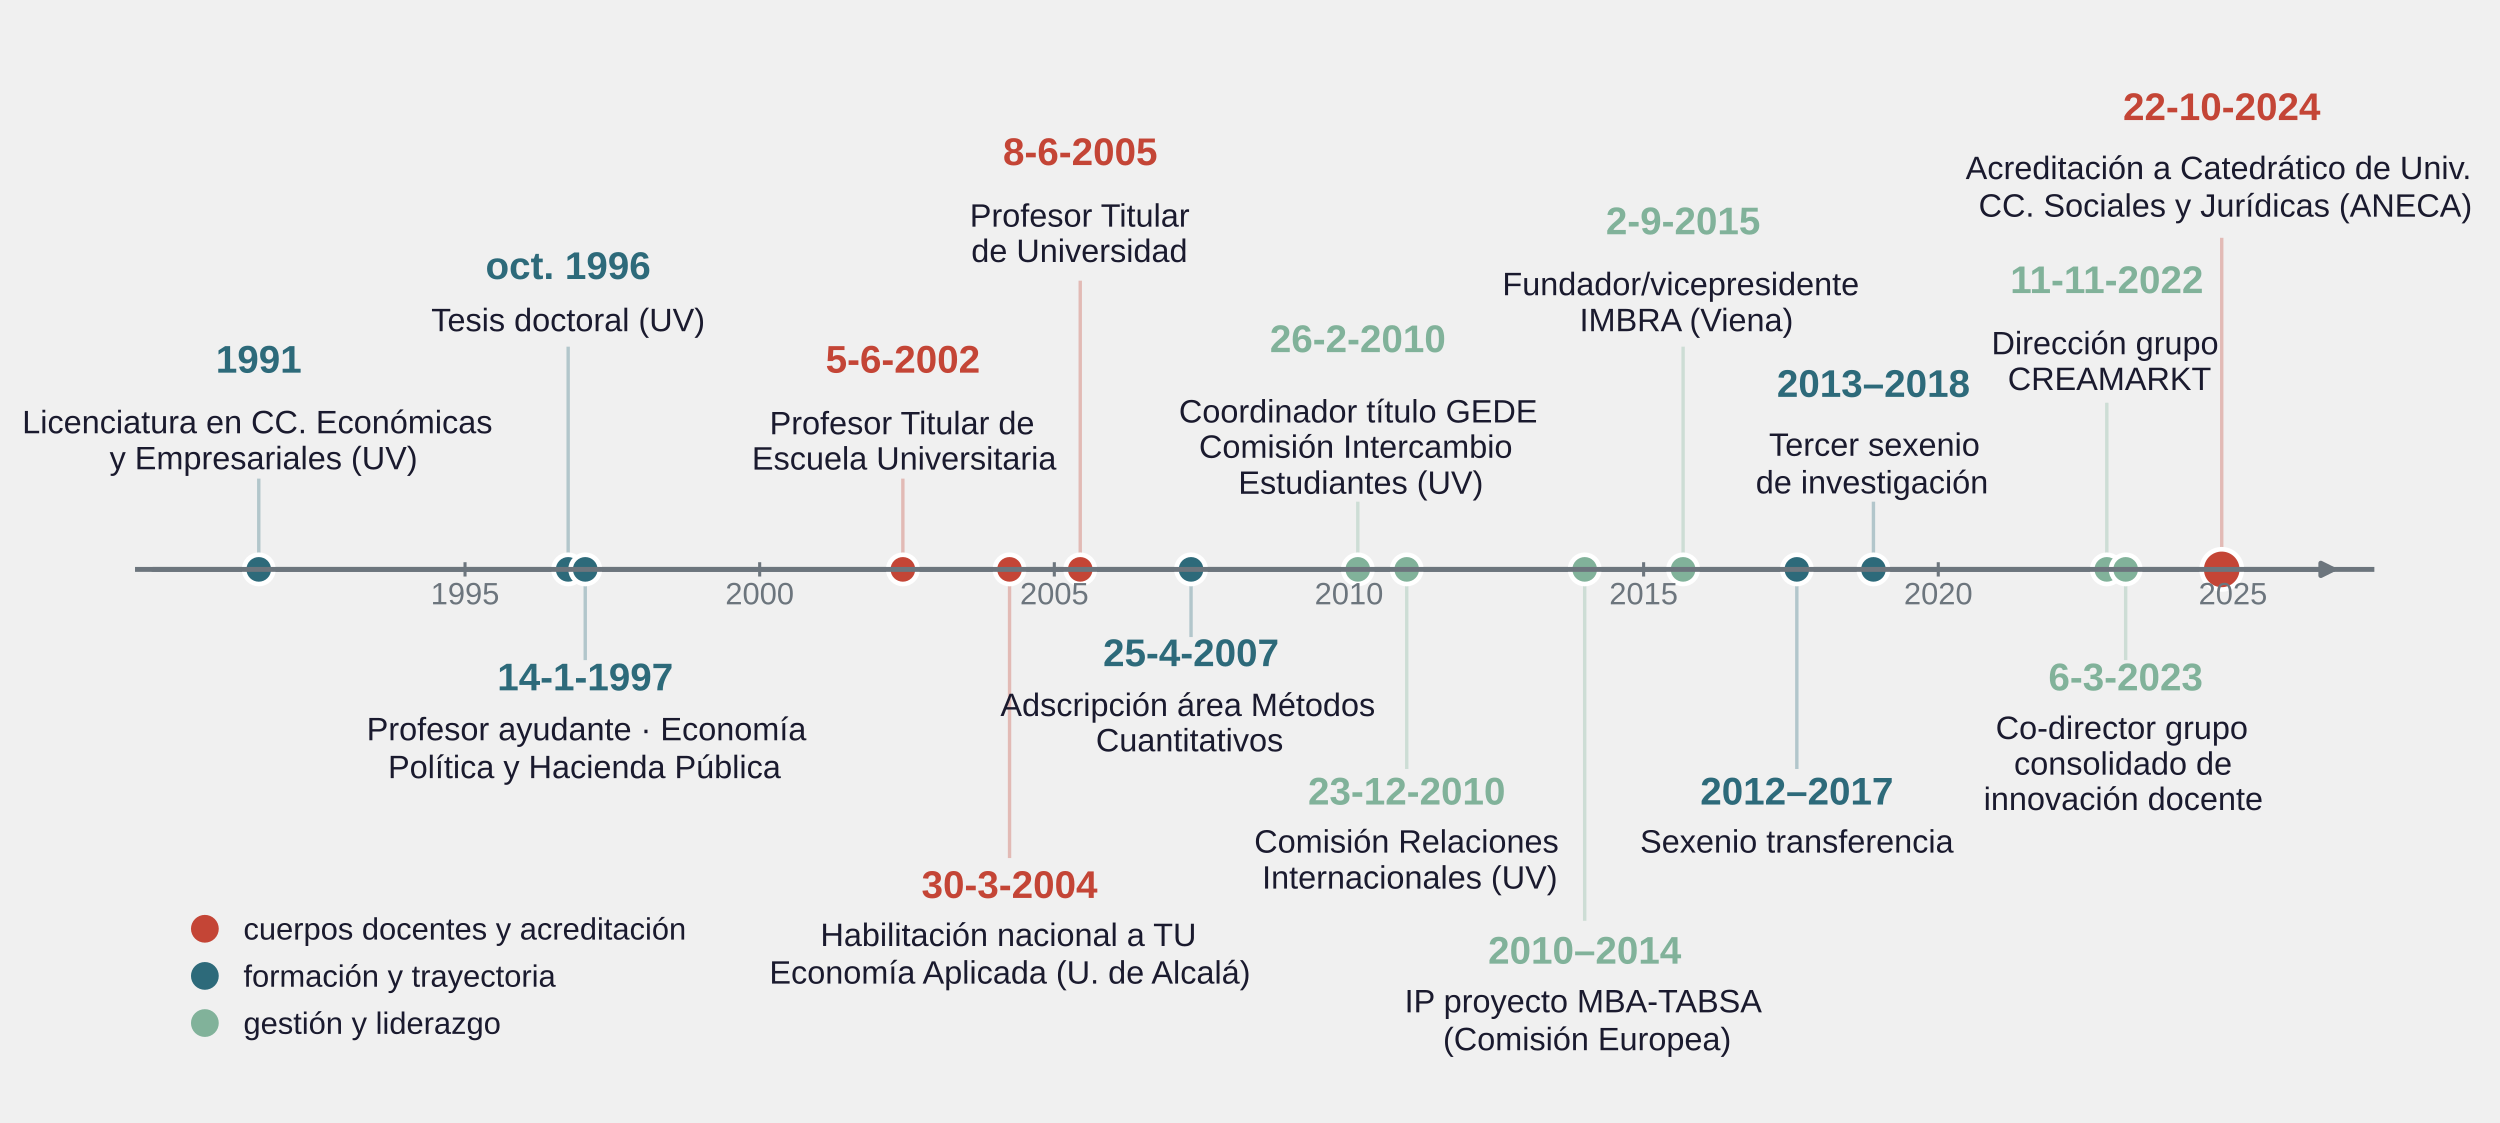
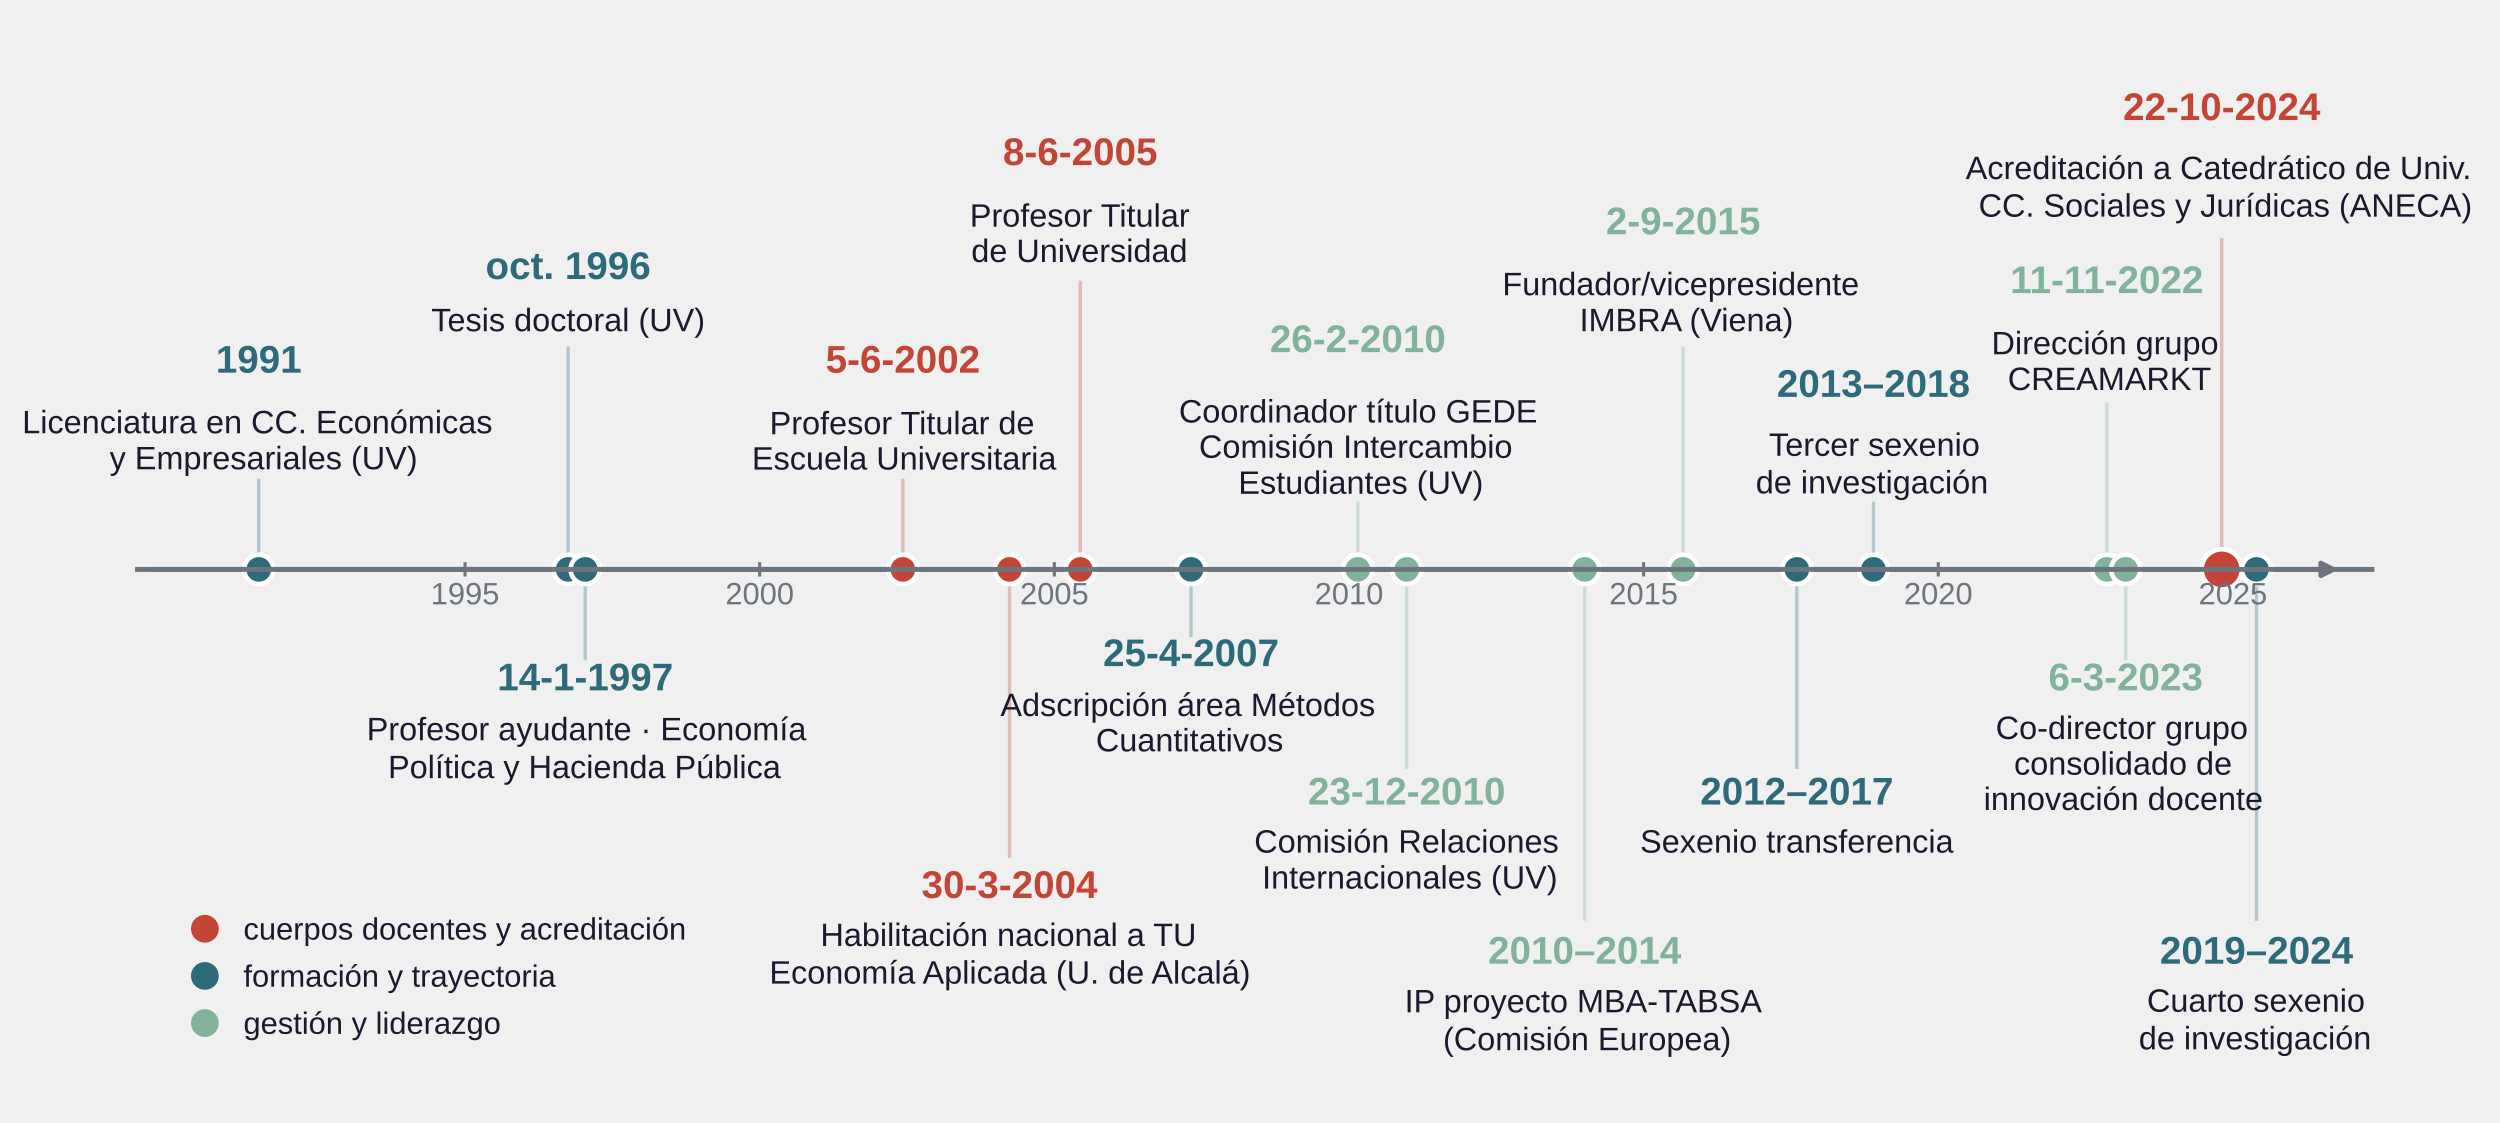
<svg xmlns="http://www.w3.org/2000/svg" xmlns:xlink="http://www.w3.org/1999/xlink" width="809.838pt" height="363.672pt" viewBox="0 0 809.838 363.672" version="1.1">
  <defs>
    <style type="text/css">*{stroke-linejoin: round; stroke-linecap: butt}</style>
  </defs>
  <g id="figure_1">
    <g id="patch_1">
      <path d="M 0 363.672  L 809.838 363.672  L 809.838 0  L 0 0  L 0 363.672  z " style="fill: none" />
    </g>
    <g id="axes_1">
      <g id="line2d_1">
-         <path d="M 43.736 184.443  L 769.136 184.443  " clip-path="url(#pb5e599783a)" style="fill: none; stroke: #6c757d; stroke-width: 1.6; stroke-linecap: square" />
+         <path d="M 43.736 184.443  L 769.136 184.443  " clip-path="url(#p1e9f455669)" style="fill: none; stroke: #6c757d; stroke-width: 1.6; stroke-linecap: square" />
      </g>
      <g id="line2d_2">
-         <path d="M 150.637 186.267  L 150.637 182.618  " clip-path="url(#pb5e599783a)" style="fill: none; stroke: #6c757d; stroke-linecap: square" />
+         <path d="M 150.637 186.267  L 150.637 182.618  " clip-path="url(#p1e9f455669)" style="fill: none; stroke: #6c757d; stroke-linecap: square" />
      </g>
      <g id="line2d_3">
-         <path d="M 246.084 186.267  L 246.084 182.618  " clip-path="url(#pb5e599783a)" style="fill: none; stroke: #6c757d; stroke-linecap: square" />
+         <path d="M 246.084 186.267  L 246.084 182.618  " clip-path="url(#p1e9f455669)" style="fill: none; stroke: #6c757d; stroke-linecap: square" />
      </g>
      <g id="line2d_4">
-         <path d="M 341.532 186.267  L 341.532 182.618  " clip-path="url(#pb5e599783a)" style="fill: none; stroke: #6c757d; stroke-linecap: square" />
+         <path d="M 341.532 186.267  L 341.532 182.618  " clip-path="url(#p1e9f455669)" style="fill: none; stroke: #6c757d; stroke-linecap: square" />
      </g>
      <g id="line2d_5">
-         <path d="M 436.979 186.267  L 436.979 182.618  " clip-path="url(#pb5e599783a)" style="fill: none; stroke: #6c757d; stroke-linecap: square" />
+         <path d="M 436.979 186.267  L 436.979 182.618  " clip-path="url(#p1e9f455669)" style="fill: none; stroke: #6c757d; stroke-linecap: square" />
      </g>
      <g id="line2d_6">
-         <path d="M 532.426 186.267  L 532.426 182.618  " clip-path="url(#pb5e599783a)" style="fill: none; stroke: #6c757d; stroke-linecap: square" />
+         <path d="M 532.426 186.267  L 532.426 182.618  " clip-path="url(#p1e9f455669)" style="fill: none; stroke: #6c757d; stroke-linecap: square" />
      </g>
      <g id="line2d_7">
-         <path d="M 627.874 186.267  L 627.874 182.618  " clip-path="url(#pb5e599783a)" style="fill: none; stroke: #6c757d; stroke-linecap: square" />
+         <path d="M 627.874 186.267  L 627.874 182.618  " clip-path="url(#p1e9f455669)" style="fill: none; stroke: #6c757d; stroke-linecap: square" />
      </g>
      <g id="line2d_8">
-         <path d="M 723.321 186.267  L 723.321 182.618  " clip-path="url(#pb5e599783a)" style="fill: none; stroke: #6c757d; stroke-linecap: square" />
+         <path d="M 723.321 186.267  L 723.321 182.618  " clip-path="url(#p1e9f455669)" style="fill: none; stroke: #6c757d; stroke-linecap: square" />
      </g>
      <g id="line2d_9">
-         <path d="M 83.824 184.443  L 83.824 155.588  " clip-path="url(#pb5e599783a)" style="fill: none; stroke: #2d6a7a; stroke-opacity: 0.32; stroke-width: 1.1; stroke-linecap: square" />
+         <path d="M 83.824 184.443  L 83.824 155.588  " clip-path="url(#p1e9f455669)" style="fill: none; stroke: #2d6a7a; stroke-opacity: 0.32; stroke-width: 1.1; stroke-linecap: square" />
      </g>
      <g id="line2d_10">
-         <path d="M 184.043 184.443  L 184.043 112.842  " clip-path="url(#pb5e599783a)" style="fill: none; stroke: #2d6a7a; stroke-opacity: 0.32; stroke-width: 1.1; stroke-linecap: square" />
+         <path d="M 184.043 184.443  L 184.043 112.842  " clip-path="url(#p1e9f455669)" style="fill: none; stroke: #2d6a7a; stroke-opacity: 0.32; stroke-width: 1.1; stroke-linecap: square" />
      </g>
      <g id="line2d_11">
-         <path d="M 189.579 184.443  L 189.579 213.297  " clip-path="url(#pb5e599783a)" style="fill: none; stroke: #2d6a7a; stroke-opacity: 0.32; stroke-width: 1.1; stroke-linecap: square" />
+         <path d="M 189.579 184.443  L 189.579 213.297  " clip-path="url(#p1e9f455669)" style="fill: none; stroke: #2d6a7a; stroke-opacity: 0.32; stroke-width: 1.1; stroke-linecap: square" />
      </g>
      <g id="line2d_12">
-         <path d="M 292.472 184.443  L 292.472 155.588  " clip-path="url(#pb5e599783a)" style="fill: none; stroke: #c44536; stroke-opacity: 0.32; stroke-width: 1.1; stroke-linecap: square" />
+         <path d="M 292.472 184.443  L 292.472 155.588  " clip-path="url(#p1e9f455669)" style="fill: none; stroke: #c44536; stroke-opacity: 0.32; stroke-width: 1.1; stroke-linecap: square" />
      </g>
      <g id="line2d_13">
-         <path d="M 327.024 184.443  L 327.024 277.417  " clip-path="url(#pb5e599783a)" style="fill: none; stroke: #c44536; stroke-opacity: 0.32; stroke-width: 1.1; stroke-linecap: square" />
+         <path d="M 327.024 184.443  L 327.024 277.417  " clip-path="url(#p1e9f455669)" style="fill: none; stroke: #c44536; stroke-opacity: 0.32; stroke-width: 1.1; stroke-linecap: square" />
      </g>
      <g id="line2d_14">
-         <path d="M 349.931 184.443  L 349.931 91.468  " clip-path="url(#pb5e599783a)" style="fill: none; stroke: #c44536; stroke-opacity: 0.32; stroke-width: 1.1; stroke-linecap: square" />
+         <path d="M 349.931 184.443  L 349.931 91.468  " clip-path="url(#p1e9f455669)" style="fill: none; stroke: #c44536; stroke-opacity: 0.32; stroke-width: 1.1; stroke-linecap: square" />
      </g>
      <g id="line2d_15">
-         <path d="M 385.819 184.443  L 385.819 205.816  " clip-path="url(#pb5e599783a)" style="fill: none; stroke: #2d6a7a; stroke-opacity: 0.32; stroke-width: 1.1; stroke-linecap: square" />
+         <path d="M 385.819 184.443  L 385.819 205.816  " clip-path="url(#p1e9f455669)" style="fill: none; stroke: #2d6a7a; stroke-opacity: 0.32; stroke-width: 1.1; stroke-linecap: square" />
      </g>
      <g id="line2d_16">
-         <path d="M 439.842 184.443  L 439.842 163.069  " clip-path="url(#pb5e599783a)" style="fill: none; stroke: #81b29a; stroke-opacity: 0.32; stroke-width: 1.1; stroke-linecap: square" />
+         <path d="M 439.842 184.443  L 439.842 163.069  " clip-path="url(#p1e9f455669)" style="fill: none; stroke: #81b29a; stroke-opacity: 0.32; stroke-width: 1.1; stroke-linecap: square" />
      </g>
      <g id="line2d_17">
-         <path d="M 455.687 184.443  L 455.687 248.563  " clip-path="url(#pb5e599783a)" style="fill: none; stroke: #81b29a; stroke-opacity: 0.32; stroke-width: 1.1; stroke-linecap: square" />
+         <path d="M 455.687 184.443  L 455.687 248.563  " clip-path="url(#p1e9f455669)" style="fill: none; stroke: #81b29a; stroke-opacity: 0.32; stroke-width: 1.1; stroke-linecap: square" />
      </g>
      <g id="line2d_18">
-         <path d="M 513.337 184.443  L 513.337 297.721  " clip-path="url(#pb5e599783a)" style="fill: none; stroke: #81b29a; stroke-opacity: 0.32; stroke-width: 1.1; stroke-linecap: square" />
+         <path d="M 513.337 184.443  L 513.337 297.721  " clip-path="url(#p1e9f455669)" style="fill: none; stroke: #81b29a; stroke-opacity: 0.32; stroke-width: 1.1; stroke-linecap: square" />
      </g>
      <g id="line2d_19">
-         <path d="M 545.216 184.443  L 545.216 112.842  " clip-path="url(#pb5e599783a)" style="fill: none; stroke: #81b29a; stroke-opacity: 0.32; stroke-width: 1.1; stroke-linecap: square" />
+         <path d="M 545.216 184.443  L 545.216 112.842  " clip-path="url(#p1e9f455669)" style="fill: none; stroke: #81b29a; stroke-opacity: 0.32; stroke-width: 1.1; stroke-linecap: square" />
      </g>
      <g id="line2d_20">
-         <path d="M 582.059 184.443  L 582.059 248.563  " clip-path="url(#pb5e599783a)" style="fill: none; stroke: #2d6a7a; stroke-opacity: 0.32; stroke-width: 1.1; stroke-linecap: square" />
+         <path d="M 582.059 184.443  L 582.059 248.563  " clip-path="url(#p1e9f455669)" style="fill: none; stroke: #2d6a7a; stroke-opacity: 0.32; stroke-width: 1.1; stroke-linecap: square" />
      </g>
      <g id="line2d_21">
-         <path d="M 606.875 184.443  L 606.875 163.069  " clip-path="url(#pb5e599783a)" style="fill: none; stroke: #2d6a7a; stroke-opacity: 0.32; stroke-width: 1.1; stroke-linecap: square" />
+         <path d="M 606.875 184.443  L 606.875 163.069  " clip-path="url(#p1e9f455669)" style="fill: none; stroke: #2d6a7a; stroke-opacity: 0.32; stroke-width: 1.1; stroke-linecap: square" />
      </g>
      <g id="line2d_22">
-         <path d="M 682.47 184.443  L 682.47 131.009  " clip-path="url(#pb5e599783a)" style="fill: none; stroke: #81b29a; stroke-opacity: 0.32; stroke-width: 1.1; stroke-linecap: square" />
+         <path d="M 682.47 184.443  L 682.47 131.009  " clip-path="url(#p1e9f455669)" style="fill: none; stroke: #81b29a; stroke-opacity: 0.32; stroke-width: 1.1; stroke-linecap: square" />
      </g>
      <g id="line2d_23">
-         <path d="M 688.578 184.443  L 688.578 213.297  " clip-path="url(#pb5e599783a)" style="fill: none; stroke: #81b29a; stroke-opacity: 0.32; stroke-width: 1.1; stroke-linecap: square" />
+         <path d="M 688.578 184.443  L 688.578 213.297  " clip-path="url(#p1e9f455669)" style="fill: none; stroke: #81b29a; stroke-opacity: 0.32; stroke-width: 1.1; stroke-linecap: square" />
      </g>
      <g id="line2d_24">
-         <path d="M 719.694 184.443  L 719.694 77.576  " clip-path="url(#pb5e599783a)" style="fill: none; stroke: #c44536; stroke-opacity: 0.32; stroke-width: 1.1; stroke-linecap: square" />
+         <path d="M 719.694 184.443  L 719.694 77.576  " clip-path="url(#p1e9f455669)" style="fill: none; stroke: #c44536; stroke-opacity: 0.32; stroke-width: 1.1; stroke-linecap: square" />
+       </g>
+       <g id="line2d_25">
+         <path d="M 730.957 184.443  L 730.957 297.721  " clip-path="url(#p1e9f455669)" style="fill: none; stroke: #2d6a7a; stroke-opacity: 0.32; stroke-width: 1.1; stroke-linecap: square" />
      </g>
      <g id="PathCollection_1">
        <defs>
-           <path id="m01a8d1aa5d" d="M 0 4.743  C 1.258 4.743 2.465 4.244 3.354 3.354  C 4.244 2.465 4.743 1.258 4.743 0  C 4.743 -1.258 4.244 -2.465 3.354 -3.354  C 2.465 -4.244 1.258 -4.743 0 -4.743  C -1.258 -4.743 -2.465 -4.244 -3.354 -3.354  C -4.244 -2.465 -4.743 -1.258 -4.743 0  C -4.743 1.258 -4.244 2.465 -3.354 3.354  C -2.465 4.244 -1.258 4.743 0 4.743  z " style="stroke: #ffffff; stroke-width: 1.5" />
+           <path id="m65903a13ba" d="M 0 4.743  C 1.258 4.743 2.465 4.244 3.354 3.354  C 4.244 2.465 4.743 1.258 4.743 0  C 4.743 -1.258 4.244 -2.465 3.354 -3.354  C 2.465 -4.244 1.258 -4.743 0 -4.743  C -1.258 -4.743 -2.465 -4.244 -3.354 -3.354  C -4.244 -2.465 -4.743 -1.258 -4.743 0  C -4.743 1.258 -4.244 2.465 -3.354 3.354  C -2.465 4.244 -1.258 4.743 0 4.743  z " style="stroke: #ffffff; stroke-width: 1.5" />
        </defs>
-         <g clip-path="url(#pb5e599783a)">
-           <use xlink:href="#m01a8d1aa5d" x="83.824" y="184.443" style="fill: #2d6a7a; stroke: #ffffff; stroke-width: 1.5" />
+         <g clip-path="url(#p1e9f455669)">
+           <use xlink:href="#m65903a13ba" x="83.824" y="184.443" style="fill: #2d6a7a; stroke: #ffffff; stroke-width: 1.5" />
        </g>
      </g>
      <g id="text_1">
        <text style="fill: #1a1a2e; font: 10.5px 'Helvetica Neue', 'Arial', 'DejaVu Sans', sans-serif" transform="translate(7.2 140.3447)">Licenciatura en CC. Económicas</text>
        <text style="fill: #1a1a2e; font: 10.5px 'Helvetica Neue', 'Arial', 'DejaVu Sans', sans-serif" transform="translate(35.49996 152.0071)">y Empresariales (UV)</text>
      </g>
      <g id="text_2">
        <text style="fill: #2d6a7a; font: 700 12.5px 'Helvetica Neue', 'Arial', 'DejaVu Sans', sans-serif; text-anchor: middle" x="83.824" y="120.718" transform="rotate(-0 83.82375 120.7181)">1991</text>
      </g>
      <g id="PathCollection_2">
-         <g clip-path="url(#pb5e599783a)">
-           <use xlink:href="#m01a8d1aa5d" x="184.043" y="184.443" style="fill: #2d6a7a; stroke: #ffffff; stroke-width: 1.5" />
+         <g clip-path="url(#p1e9f455669)">
+           <use xlink:href="#m65903a13ba" x="184.043" y="184.443" style="fill: #2d6a7a; stroke: #ffffff; stroke-width: 1.5" />
        </g>
      </g>
      <g id="text_3">
        <text style="fill: #1a1a2e; font: 10.5px 'Helvetica Neue', 'Arial', 'DejaVu Sans', sans-serif; text-anchor: middle" x="184.043" y="107.28" transform="rotate(-0 184.0435 107.2802)">Tesis doctoral (UV)</text>
      </g>
      <g id="text_4">
        <text style="fill: #2d6a7a; font: 700 12.5px 'Helvetica Neue', 'Arial', 'DejaVu Sans', sans-serif; text-anchor: middle" x="184.043" y="90.386" transform="rotate(-0 184.0435 90.38614)">oct. 1996</text>
      </g>
      <g id="PathCollection_3">
-         <g clip-path="url(#pb5e599783a)">
-           <use xlink:href="#m01a8d1aa5d" x="189.579" y="184.443" style="fill: #2d6a7a; stroke: #ffffff; stroke-width: 1.5" />
+         <g clip-path="url(#p1e9f455669)">
+           <use xlink:href="#m65903a13ba" x="189.579" y="184.443" style="fill: #2d6a7a; stroke: #ffffff; stroke-width: 1.5" />
        </g>
      </g>
      <g id="text_5">
        <text style="fill: #2d6a7a; font: 700 12.5px 'Helvetica Neue', 'Arial', 'DejaVu Sans', sans-serif; text-anchor: middle" x="189.579" y="223.63" transform="rotate(-0 189.5794 223.6298)">14-1-1997</text>
      </g>
      <g id="text_6">
        <text style="fill: #1a1a2e; font: 10.5px 'Helvetica Neue', 'Arial', 'DejaVu Sans', sans-serif" transform="translate(118.7865 239.7891)">Profesor ayudante · Economía</text>
        <text style="fill: #1a1a2e; font: 10.5px 'Helvetica Neue', 'Arial', 'DejaVu Sans', sans-serif" transform="translate(125.7017 252.0691)">Política y Hacienda Pública</text>
      </g>
      <g id="PathCollection_4">
        <defs>
-           <path id="m1a8744d477" d="M 0 4.743  C 1.258 4.743 2.465 4.244 3.354 3.354  C 4.244 2.465 4.743 1.258 4.743 0  C 4.743 -1.258 4.244 -2.465 3.354 -3.354  C 2.465 -4.244 1.258 -4.743 0 -4.743  C -1.258 -4.743 -2.465 -4.244 -3.354 -3.354  C -4.244 -2.465 -4.743 -1.258 -4.743 0  C -4.743 1.258 -4.244 2.465 -3.354 3.354  C -2.465 4.244 -1.258 4.743 0 4.743  z " style="stroke: #ffffff; stroke-width: 1.5" />
+           <path id="m86a9618b77" d="M 0 4.743  C 1.258 4.743 2.465 4.244 3.354 3.354  C 4.244 2.465 4.743 1.258 4.743 0  C 4.743 -1.258 4.244 -2.465 3.354 -3.354  C 2.465 -4.244 1.258 -4.743 0 -4.743  C -1.258 -4.743 -2.465 -4.244 -3.354 -3.354  C -4.244 -2.465 -4.743 -1.258 -4.743 0  C -4.743 1.258 -4.244 2.465 -3.354 3.354  C -2.465 4.244 -1.258 4.743 0 4.743  z " style="stroke: #ffffff; stroke-width: 1.5" />
        </defs>
-         <g clip-path="url(#pb5e599783a)">
-           <use xlink:href="#m1a8744d477" x="292.472" y="184.443" style="fill: #c44536; stroke: #ffffff; stroke-width: 1.5" />
+         <g clip-path="url(#p1e9f455669)">
+           <use xlink:href="#m86a9618b77" x="292.472" y="184.443" style="fill: #c44536; stroke: #ffffff; stroke-width: 1.5" />
        </g>
      </g>
      <g id="text_7">
        <text style="fill: #1a1a2e; font: 10.5px 'Helvetica Neue', 'Arial', 'DejaVu Sans', sans-serif" transform="translate(249.3036 140.6712)">Profesor Titular de</text>
        <text style="fill: #1a1a2e; font: 10.5px 'Helvetica Neue', 'Arial', 'DejaVu Sans', sans-serif" transform="translate(243.5729 152.1121)">Escuela Universitaria</text>
      </g>
      <g id="text_8">
        <text style="fill: #c44536; font: 700 12.5px 'Helvetica Neue', 'Arial', 'DejaVu Sans', sans-serif; text-anchor: middle" x="292.472" y="120.718" transform="rotate(-0 292.4717 120.7181)">5-6-2002</text>
      </g>
      <g id="PathCollection_5">
-         <g clip-path="url(#pb5e599783a)">
-           <use xlink:href="#m1a8744d477" x="327.024" y="184.443" style="fill: #c44536; stroke: #ffffff; stroke-width: 1.5" />
+         <g clip-path="url(#p1e9f455669)">
+           <use xlink:href="#m86a9618b77" x="327.024" y="184.443" style="fill: #c44536; stroke: #ffffff; stroke-width: 1.5" />
        </g>
      </g>
      <g id="text_9">
        <text style="fill: #c44536; font: 700 12.5px 'Helvetica Neue', 'Arial', 'DejaVu Sans', sans-serif; text-anchor: middle" x="327.024" y="290.878" transform="rotate(-0 327.0236 290.8777)">30-3-2004</text>
      </g>
      <g id="text_10">
        <text style="fill: #1a1a2e; font: 10.5px 'Helvetica Neue', 'Arial', 'DejaVu Sans', sans-serif" transform="translate(265.7701 306.4496)">Habilitación nacional a TU</text>
        <text style="fill: #1a1a2e; font: 10.5px 'Helvetica Neue', 'Arial', 'DejaVu Sans', sans-serif" transform="translate(249.2383 318.6247)">Economía Aplicada (U. de Alcalá)</text>
      </g>
      <g id="PathCollection_6">
-         <g clip-path="url(#pb5e599783a)">
-           <use xlink:href="#m1a8744d477" x="349.931" y="184.443" style="fill: #c44536; stroke: #ffffff; stroke-width: 1.5" />
+         <g clip-path="url(#p1e9f455669)">
+           <use xlink:href="#m86a9618b77" x="349.931" y="184.443" style="fill: #c44536; stroke: #ffffff; stroke-width: 1.5" />
        </g>
      </g>
      <g id="text_11">
        <text style="fill: #1a1a2e; font: 10.5px 'Helvetica Neue', 'Arial', 'DejaVu Sans', sans-serif" transform="translate(314.1547 73.42334)">Profesor Titular</text>
        <text style="fill: #1a1a2e; font: 10.5px 'Helvetica Neue', 'Arial', 'DejaVu Sans', sans-serif" transform="translate(314.6354 84.86423)">de Universidad</text>
      </g>
      <g id="text_12">
        <text style="fill: #c44536; font: 700 12.5px 'Helvetica Neue', 'Arial', 'DejaVu Sans', sans-serif; text-anchor: middle" x="349.931" y="53.47" transform="rotate(-0 349.931 53.47017)">8-6-2005</text>
      </g>
      <g id="PathCollection_7">
-         <g clip-path="url(#pb5e599783a)">
-           <use xlink:href="#m01a8d1aa5d" x="385.819" y="184.443" style="fill: #2d6a7a; stroke: #ffffff; stroke-width: 1.5" />
+         <g clip-path="url(#p1e9f455669)">
+           <use xlink:href="#m65903a13ba" x="385.819" y="184.443" style="fill: #2d6a7a; stroke: #ffffff; stroke-width: 1.5" />
        </g>
      </g>
      <g id="text_13">
        <text style="fill: #2d6a7a; font: 700 12.5px 'Helvetica Neue', 'Arial', 'DejaVu Sans', sans-serif; text-anchor: middle" x="385.819" y="215.784" transform="rotate(-0 385.8192 215.7843)">25-4-2007</text>
      </g>
      <g id="text_14">
        <text style="fill: #1a1a2e; font: 10.5px 'Helvetica Neue', 'Arial', 'DejaVu Sans', sans-serif" transform="translate(324.071 231.9435)">Adscripción área Métodos</text>
        <text style="fill: #1a1a2e; font: 10.5px 'Helvetica Neue', 'Arial', 'DejaVu Sans', sans-serif" transform="translate(354.996 243.3844)">Cuantitativos</text>
      </g>
      <g id="PathCollection_8">
        <defs>
-           <path id="mbb103fcf9c" d="M 0 4.743  C 1.258 4.743 2.465 4.244 3.354 3.354  C 4.244 2.465 4.743 1.258 4.743 0  C 4.743 -1.258 4.244 -2.465 3.354 -3.354  C 2.465 -4.244 1.258 -4.743 0 -4.743  C -1.258 -4.743 -2.465 -4.244 -3.354 -3.354  C -4.244 -2.465 -4.743 -1.258 -4.743 0  C -4.743 1.258 -4.244 2.465 -3.354 3.354  C -2.465 4.244 -1.258 4.743 0 4.743  z " style="stroke: #ffffff; stroke-width: 1.5" />
+           <path id="m21307bbb8b" d="M 0 4.743  C 1.258 4.743 2.465 4.244 3.354 3.354  C 4.244 2.465 4.743 1.258 4.743 0  C 4.743 -1.258 4.244 -2.465 3.354 -3.354  C 2.465 -4.244 1.258 -4.743 0 -4.743  C -1.258 -4.743 -2.465 -4.244 -3.354 -3.354  C -4.244 -2.465 -4.743 -1.258 -4.743 0  C -4.743 1.258 -4.244 2.465 -3.354 3.354  C -2.465 4.244 -1.258 4.743 0 4.743  z " style="stroke: #ffffff; stroke-width: 1.5" />
        </defs>
-         <g clip-path="url(#pb5e599783a)">
-           <use xlink:href="#mbb103fcf9c" x="439.842" y="184.443" style="fill: #81b29a; stroke: #ffffff; stroke-width: 1.5" />
+         <g clip-path="url(#p1e9f455669)">
+           <use xlink:href="#m21307bbb8b" x="439.842" y="184.443" style="fill: #81b29a; stroke: #ffffff; stroke-width: 1.5" />
        </g>
      </g>
      <g id="text_15">
        <text style="fill: #1a1a2e; font: 10.5px 'Helvetica Neue', 'Arial', 'DejaVu Sans', sans-serif" transform="translate(381.8898 136.8544)">Coordinador título GEDE</text>
        <text style="fill: #1a1a2e; font: 10.5px 'Helvetica Neue', 'Arial', 'DejaVu Sans', sans-serif" transform="translate(388.3941 148.2953)">Comisión Intercambio</text>
        <text style="fill: #1a1a2e; font: 10.5px 'Helvetica Neue', 'Arial', 'DejaVu Sans', sans-serif" transform="translate(401.145 159.9577)">Estudiantes (UV)</text>
      </g>
      <g id="text_16">
        <text style="fill: #81b29a; font: 700 12.5px 'Helvetica Neue', 'Arial', 'DejaVu Sans', sans-serif; text-anchor: middle" x="439.842" y="114.064" transform="rotate(-0 439.8424 114.0637)">26-2-2010</text>
      </g>
      <g id="PathCollection_9">
-         <g clip-path="url(#pb5e599783a)">
-           <use xlink:href="#mbb103fcf9c" x="455.687" y="184.443" style="fill: #81b29a; stroke: #ffffff; stroke-width: 1.5" />
+         <g clip-path="url(#p1e9f455669)">
+           <use xlink:href="#m21307bbb8b" x="455.687" y="184.443" style="fill: #81b29a; stroke: #ffffff; stroke-width: 1.5" />
        </g>
      </g>
      <g id="text_17">
        <text style="fill: #81b29a; font: 700 12.5px 'Helvetica Neue', 'Arial', 'DejaVu Sans', sans-serif; text-anchor: middle" x="455.687" y="260.616" transform="rotate(-0 455.6867 260.6162)">23-12-2010</text>
      </g>
      <g id="text_18">
        <text style="fill: #1a1a2e; font: 10.5px 'Helvetica Neue', 'Arial', 'DejaVu Sans', sans-serif" transform="translate(406.2932 276.1881)">Comisión Relaciones</text>
        <text style="fill: #1a1a2e; font: 10.5px 'Helvetica Neue', 'Arial', 'DejaVu Sans', sans-serif" transform="translate(408.8321 287.8504)">Internacionales (UV)</text>
      </g>
      <g id="PathCollection_10">
-         <g clip-path="url(#pb5e599783a)">
-           <use xlink:href="#mbb103fcf9c" x="513.337" y="184.443" style="fill: #81b29a; stroke: #ffffff; stroke-width: 1.5" />
+         <g clip-path="url(#p1e9f455669)">
+           <use xlink:href="#m21307bbb8b" x="513.337" y="184.443" style="fill: #81b29a; stroke: #ffffff; stroke-width: 1.5" />
        </g>
      </g>
      <g id="text_19">
        <text style="fill: #81b29a; font: 700 12.5px 'Helvetica Neue', 'Arial', 'DejaVu Sans', sans-serif; text-anchor: middle" x="513.337" y="312.173" transform="rotate(-0 513.3369 312.1729)">2010–2014</text>
      </g>
      <g id="text_20">
        <text style="fill: #1a1a2e; font: 10.5px 'Helvetica Neue', 'Arial', 'DejaVu Sans', sans-serif" transform="translate(454.9987 327.922)">IP proyecto MBA-TABSA</text>
        <text style="fill: #1a1a2e; font: 10.5px 'Helvetica Neue', 'Arial', 'DejaVu Sans', sans-serif" transform="translate(467.438 340.202)">(Comisión Europea)</text>
      </g>
      <g id="PathCollection_11">
-         <g clip-path="url(#pb5e599783a)">
-           <use xlink:href="#mbb103fcf9c" x="545.216" y="184.443" style="fill: #81b29a; stroke: #ffffff; stroke-width: 1.5" />
+         <g clip-path="url(#p1e9f455669)">
+           <use xlink:href="#m21307bbb8b" x="545.216" y="184.443" style="fill: #81b29a; stroke: #ffffff; stroke-width: 1.5" />
        </g>
      </g>
      <g id="text_21">
        <text style="fill: #1a1a2e; font: 10.5px 'Helvetica Neue', 'Arial', 'DejaVu Sans', sans-serif" transform="translate(486.6764 95.61782)">Fundador/vicepresidente</text>
        <text style="fill: #1a1a2e; font: 10.5px 'Helvetica Neue', 'Arial', 'DejaVu Sans', sans-serif" transform="translate(511.6713 107.2802)">IMBRA (Viena)</text>
      </g>
      <g id="text_22">
        <text style="fill: #81b29a; font: 700 12.5px 'Helvetica Neue', 'Arial', 'DejaVu Sans', sans-serif; text-anchor: middle" x="545.216" y="75.886" transform="rotate(-0 545.2163 75.88614)">2-9-2015</text>
      </g>
      <g id="PathCollection_12">
-         <g clip-path="url(#pb5e599783a)">
-           <use xlink:href="#m01a8d1aa5d" x="582.059" y="184.443" style="fill: #2d6a7a; stroke: #ffffff; stroke-width: 1.5" />
+         <g clip-path="url(#p1e9f455669)">
+           <use xlink:href="#m65903a13ba" x="582.059" y="184.443" style="fill: #2d6a7a; stroke: #ffffff; stroke-width: 1.5" />
        </g>
      </g>
      <g id="text_23">
        <text style="fill: #2d6a7a; font: 700 12.5px 'Helvetica Neue', 'Arial', 'DejaVu Sans', sans-serif; text-anchor: middle" x="582.059" y="260.616" transform="rotate(-0 582.059 260.6162)">2012–2017</text>
      </g>
      <g id="text_24">
        <text style="fill: #1a1a2e; font: 10.5px 'Helvetica Neue', 'Arial', 'DejaVu Sans', sans-serif; text-anchor: middle" x="582.059" y="276.188" transform="rotate(-0 582.059 276.1881)">Sexenio transferencia</text>
      </g>
      <g id="PathCollection_13">
-         <g clip-path="url(#pb5e599783a)">
-           <use xlink:href="#m01a8d1aa5d" x="606.875" y="184.443" style="fill: #2d6a7a; stroke: #ffffff; stroke-width: 1.5" />
+         <g clip-path="url(#p1e9f455669)">
+           <use xlink:href="#m65903a13ba" x="606.875" y="184.443" style="fill: #2d6a7a; stroke: #ffffff; stroke-width: 1.5" />
        </g>
      </g>
      <g id="text_25">
        <text style="fill: #1a1a2e; font: 10.5px 'Helvetica Neue', 'Arial', 'DejaVu Sans', sans-serif" transform="translate(573.0424 147.6563)">Tercer sexenio</text>
        <text style="fill: #1a1a2e; font: 10.5px 'Helvetica Neue', 'Arial', 'DejaVu Sans', sans-serif" transform="translate(568.7595 159.8314)">de investigación</text>
      </g>
      <g id="text_26">
        <text style="fill: #2d6a7a; font: 700 12.5px 'Helvetica Neue', 'Arial', 'DejaVu Sans', sans-serif; text-anchor: middle" x="606.875" y="128.564" transform="rotate(-0 606.8753 128.5637)">2013–2018</text>
      </g>
      <g id="PathCollection_14">
-         <g clip-path="url(#pb5e599783a)">
-           <use xlink:href="#mbb103fcf9c" x="682.47" y="184.443" style="fill: #81b29a; stroke: #ffffff; stroke-width: 1.5" />
+         <g clip-path="url(#p1e9f455669)">
+           <use xlink:href="#m21307bbb8b" x="682.47" y="184.443" style="fill: #81b29a; stroke: #ffffff; stroke-width: 1.5" />
        </g>
      </g>
      <g id="text_27">
        <text style="fill: #1a1a2e; font: 10.5px 'Helvetica Neue', 'Arial', 'DejaVu Sans', sans-serif" transform="translate(645.1282 114.7665)">Dirección grupo</text>
        <text style="fill: #1a1a2e; font: 10.5px 'Helvetica Neue', 'Arial', 'DejaVu Sans', sans-serif" transform="translate(650.3872 126.3338)">CREAMARKT</text>
      </g>
      <g id="text_28">
        <text style="fill: #81b29a; font: 700 12.5px 'Helvetica Neue', 'Arial', 'DejaVu Sans', sans-serif; text-anchor: middle" x="682.47" y="94.94" transform="rotate(-0 682.4696 94.93971)">11-11-2022</text>
      </g>
      <g id="PathCollection_15">
-         <g clip-path="url(#pb5e599783a)">
-           <use xlink:href="#mbb103fcf9c" x="688.578" y="184.443" style="fill: #81b29a; stroke: #ffffff; stroke-width: 1.5" />
+         <g clip-path="url(#p1e9f455669)">
+           <use xlink:href="#m21307bbb8b" x="688.578" y="184.443" style="fill: #81b29a; stroke: #ffffff; stroke-width: 1.5" />
        </g>
      </g>
      <g id="text_29">
        <text style="fill: #81b29a; font: 700 12.5px 'Helvetica Neue', 'Arial', 'DejaVu Sans', sans-serif; text-anchor: middle" x="688.578" y="223.63" transform="rotate(-0 688.5783 223.6298)">6-3-2023</text>
      </g>
      <g id="text_30">
        <text style="fill: #1a1a2e; font: 10.5px 'Helvetica Neue', 'Arial', 'DejaVu Sans', sans-serif" transform="translate(646.4749 239.3789)">Co-director grupo</text>
        <text style="fill: #1a1a2e; font: 10.5px 'Helvetica Neue', 'Arial', 'DejaVu Sans', sans-serif" transform="translate(652.405 250.9461)">consolidado de</text>
        <text style="fill: #1a1a2e; font: 10.5px 'Helvetica Neue', 'Arial', 'DejaVu Sans', sans-serif" transform="translate(642.5825 262.387)">innovación docente</text>
      </g>
      <g id="PathCollection_16">
        <defs>
-           <path id="me89828bbc1" d="M 0 6.519  C 1.729 6.519 3.387 5.832 4.61 4.61  C 5.832 3.387 6.519 1.729 6.519 0  C 6.519 -1.729 5.832 -3.387 4.61 -4.61  C 3.387 -5.832 1.729 -6.519 0 -6.519  C -1.729 -6.519 -3.387 -5.832 -4.61 -4.61  C -5.832 -3.387 -6.519 -1.729 -6.519 0  C -6.519 1.729 -5.832 3.387 -4.61 4.61  C -3.387 5.832 -1.729 6.519 0 6.519  z " style="stroke: #ffffff; stroke-width: 1.5" />
+           <path id="m9b474abd20" d="M 0 6.519  C 1.729 6.519 3.387 5.832 4.61 4.61  C 5.832 3.387 6.519 1.729 6.519 0  C 6.519 -1.729 5.832 -3.387 4.61 -4.61  C 3.387 -5.832 1.729 -6.519 0 -6.519  C -1.729 -6.519 -3.387 -5.832 -4.61 -4.61  C -5.832 -3.387 -6.519 -1.729 -6.519 0  C -6.519 1.729 -5.832 3.387 -4.61 4.61  C -3.387 5.832 -1.729 6.519 0 6.519  z " style="stroke: #ffffff; stroke-width: 1.5" />
        </defs>
-         <g clip-path="url(#pb5e599783a)">
-           <use xlink:href="#me89828bbc1" x="719.694" y="184.443" style="fill: #c44536; stroke: #ffffff; stroke-width: 1.5" />
+         <g clip-path="url(#p1e9f455669)">
+           <use xlink:href="#m9b474abd20" x="719.694" y="184.443" style="fill: #c44536; stroke: #ffffff; stroke-width: 1.5" />
        </g>
      </g>
      <g id="text_31">
        <text style="fill: #1a1a2e; font: 10.5px 'Helvetica Neue', 'Arial', 'DejaVu Sans', sans-serif" transform="translate(636.7499 58.01378)">Acreditación a Catedrático de Univ.</text>
        <text style="fill: #1a1a2e; font: 10.5px 'Helvetica Neue', 'Arial', 'DejaVu Sans', sans-serif" transform="translate(640.9482 70.18886)">CC. Sociales y Jurídicas (ANECA)</text>
      </g>
      <g id="text_32">
        <text style="fill: #c44536; font: 700 12.5px 'Helvetica Neue', 'Arial', 'DejaVu Sans', sans-serif; text-anchor: middle" x="719.694" y="38.9" transform="rotate(-0 719.6941 38.8998)">22-10-2024</text>
      </g>
+       <g id="PathCollection_17">
+         <g clip-path="url(#p1e9f455669)">
+           <use xlink:href="#m65903a13ba" x="730.957" y="184.443" style="fill: #2d6a7a; stroke: #ffffff; stroke-width: 1.5" />
+         </g>
+       </g>
+       <g id="text_33">
+         <text style="fill: #2d6a7a; font: 700 12.5px 'Helvetica Neue', 'Arial', 'DejaVu Sans', sans-serif; text-anchor: middle" x="730.957" y="312.173" transform="rotate(-0 730.9569 312.1729)">2019–2024</text>
+       </g>
+       <g id="text_34">
+         <text style="fill: #1a1a2e; font: 10.5px 'Helvetica Neue', 'Arial', 'DejaVu Sans', sans-serif" transform="translate(695.4718 327.7448)">Cuarto sexenio</text>
+         <text style="fill: #1a1a2e; font: 10.5px 'Helvetica Neue', 'Arial', 'DejaVu Sans', sans-serif" transform="translate(692.8411 339.9199)">de investigación</text>
+       </g>
      <g id="patch_2">
        <path d="M 49.556 184.443  Q 403.573 184.443 755.801 184.443  " style="fill: none; stroke: #6c757d; stroke-width: 1.6; stroke-linecap: round" />
        <path d="M 751.801 182.443  L 755.801 184.443  L 751.801 186.443  z " style="fill: #6c757d; stroke: #6c757d; stroke-width: 1.6; stroke-linecap: round" />
      </g>
-       <g id="text_33">
+       <g id="text_35">
        <text style="fill: #6c757d; font: 10px 'Helvetica Neue', 'Arial', 'DejaVu Sans', sans-serif; text-anchor: middle" x="150.637" y="195.754" transform="rotate(-0 150.6369 195.7535)">1995</text>
      </g>
-       <g id="text_34">
+       <g id="text_36">
        <text style="fill: #6c757d; font: 10px 'Helvetica Neue', 'Arial', 'DejaVu Sans', sans-serif; text-anchor: middle" x="246.084" y="195.754" transform="rotate(-0 246.0843 195.7535)">2000</text>
      </g>
-       <g id="text_35">
+       <g id="text_37">
        <text style="fill: #6c757d; font: 10px 'Helvetica Neue', 'Arial', 'DejaVu Sans', sans-serif; text-anchor: middle" x="341.532" y="195.754" transform="rotate(-0 341.5316 195.7535)">2005</text>
      </g>
-       <g id="text_36">
+       <g id="text_38">
        <text style="fill: #6c757d; font: 10px 'Helvetica Neue', 'Arial', 'DejaVu Sans', sans-serif; text-anchor: middle" x="436.979" y="195.754" transform="rotate(-0 436.979 195.7535)">2010</text>
      </g>
-       <g id="text_37">
+       <g id="text_39">
        <text style="fill: #6c757d; font: 10px 'Helvetica Neue', 'Arial', 'DejaVu Sans', sans-serif; text-anchor: middle" x="532.426" y="195.754" transform="rotate(-0 532.4264 195.7535)">2015</text>
      </g>
-       <g id="text_38">
+       <g id="text_40">
        <text style="fill: #6c757d; font: 10px 'Helvetica Neue', 'Arial', 'DejaVu Sans', sans-serif; text-anchor: middle" x="627.874" y="195.754" transform="rotate(-0 627.8737 195.7535)">2020</text>
      </g>
-       <g id="text_39">
+       <g id="text_41">
        <text style="fill: #6c757d; font: 10px 'Helvetica Neue', 'Arial', 'DejaVu Sans', sans-serif; text-anchor: middle" x="723.321" y="195.754" transform="rotate(-0 723.3211 195.7535)">2025</text>
      </g>
      <g id="legend_1">
-         <g id="line2d_25">
+         <g id="line2d_26">
          <defs>
-             <path id="mf2c66408a8" d="M 0 4  C 1.061 4 2.078 3.579 2.828 2.828  C 3.579 2.078 4 1.061 4 0  C 4 -1.061 3.579 -2.078 2.828 -2.828  C 2.078 -3.579 1.061 -4 0 -4  C -1.061 -4 -2.078 -3.579 -2.828 -2.828  C -3.579 -2.078 -4 -1.061 -4 0  C -4 1.061 -3.579 2.078 -2.828 2.828  C -2.078 3.579 -1.061 4 0 4  z " style="stroke: #c44536" />
+             <path id="m60f4ab9001" d="M 0 4  C 1.061 4 2.078 3.579 2.828 2.828  C 3.579 2.078 4 1.061 4 0  C 4 -1.061 3.579 -2.078 2.828 -2.828  C 2.078 -3.579 1.061 -4 0 -4  C -1.061 -4 -2.078 -3.579 -2.828 -2.828  C -3.579 -2.078 -4 -1.061 -4 0  C -4 1.061 -3.579 2.078 -2.828 2.828  C -2.078 3.579 -1.061 4 0 4  z " style="stroke: #c44536" />
          </defs>
          <g>
-             <use xlink:href="#mf2c66408a8" x="66.363" y="300.863" style="fill: #c44536; stroke: #c44536" />
+             <use xlink:href="#m60f4ab9001" x="66.363" y="300.863" style="fill: #c44536; stroke: #c44536" />
          </g>
        </g>
-         <g id="text_40">
+         <g id="text_42">
          <text style="fill: #1a1a2e; font: 10px 'Helvetica Neue', 'Arial', 'DejaVu Sans', sans-serif; text-anchor: start" x="78.863" y="304.363" transform="rotate(-0 78.86285 304.3626)">cuerpos docentes y acreditación</text>
        </g>
-         <g id="line2d_26">
+         <g id="line2d_27">
          <defs>
-             <path id="m869925da6c" d="M 0 4  C 1.061 4 2.078 3.579 2.828 2.828  C 3.579 2.078 4 1.061 4 0  C 4 -1.061 3.579 -2.078 2.828 -2.828  C 2.078 -3.579 1.061 -4 0 -4  C -1.061 -4 -2.078 -3.579 -2.828 -2.828  C -3.579 -2.078 -4 -1.061 -4 0  C -4 1.061 -3.579 2.078 -2.828 2.828  C -2.078 3.579 -1.061 4 0 4  z " style="stroke: #2d6a7a" />
+             <path id="m48cc9bb761" d="M 0 4  C 1.061 4 2.078 3.579 2.828 2.828  C 3.579 2.078 4 1.061 4 0  C 4 -1.061 3.579 -2.078 2.828 -2.828  C 2.078 -3.579 1.061 -4 0 -4  C -1.061 -4 -2.078 -3.579 -2.828 -2.828  C -3.579 -2.078 -4 -1.061 -4 0  C -4 1.061 -3.579 2.078 -2.828 2.828  C -2.078 3.579 -1.061 4 0 4  z " style="stroke: #2d6a7a" />
          </defs>
          <g>
-             <use xlink:href="#m869925da6c" x="66.363" y="316.133" style="fill: #2d6a7a; stroke: #2d6a7a" />
+             <use xlink:href="#m48cc9bb761" x="66.363" y="316.133" style="fill: #2d6a7a; stroke: #2d6a7a" />
          </g>
        </g>
-         <g id="text_41">
+         <g id="text_43">
          <text style="fill: #1a1a2e; font: 10px 'Helvetica Neue', 'Arial', 'DejaVu Sans', sans-serif; text-anchor: start" x="78.863" y="319.633" transform="rotate(-0 78.86285 319.6329)">formación y trayectoria</text>
        </g>
-         <g id="line2d_27">
+         <g id="line2d_28">
          <defs>
-             <path id="mfbcd00791f" d="M 0 4  C 1.061 4 2.078 3.579 2.828 2.828  C 3.579 2.078 4 1.061 4 0  C 4 -1.061 3.579 -2.078 2.828 -2.828  C 2.078 -3.579 1.061 -4 0 -4  C -1.061 -4 -2.078 -3.579 -2.828 -2.828  C -3.579 -2.078 -4 -1.061 -4 0  C -4 1.061 -3.579 2.078 -2.828 2.828  C -2.078 3.579 -1.061 4 0 4  z " style="stroke: #81b29a" />
+             <path id="m90d5643c9d" d="M 0 4  C 1.061 4 2.078 3.579 2.828 2.828  C 3.579 2.078 4 1.061 4 0  C 4 -1.061 3.579 -2.078 2.828 -2.828  C 2.078 -3.579 1.061 -4 0 -4  C -1.061 -4 -2.078 -3.579 -2.828 -2.828  C -3.579 -2.078 -4 -1.061 -4 0  C -4 1.061 -3.579 2.078 -2.828 2.828  C -2.078 3.579 -1.061 4 0 4  z " style="stroke: #81b29a" />
          </defs>
          <g>
-             <use xlink:href="#mfbcd00791f" x="66.363" y="331.403" style="fill: #81b29a; stroke: #81b29a" />
+             <use xlink:href="#m90d5643c9d" x="66.363" y="331.403" style="fill: #81b29a; stroke: #81b29a" />
          </g>
        </g>
-         <g id="text_42">
+         <g id="text_44">
          <text style="fill: #1a1a2e; font: 10px 'Helvetica Neue', 'Arial', 'DejaVu Sans', sans-serif; text-anchor: start" x="78.863" y="334.903" transform="rotate(-0 78.86285 334.9032)">gestión y liderazgo</text>
        </g>
      </g>
    </g>
  </g>
  <defs>
-     <clipPath id="pb5e599783a">
+     <clipPath id="p1e9f455669">
      <rect x="43.736" y="7.2" width="725.4" height="349.272" />
    </clipPath>
  </defs>
</svg>
